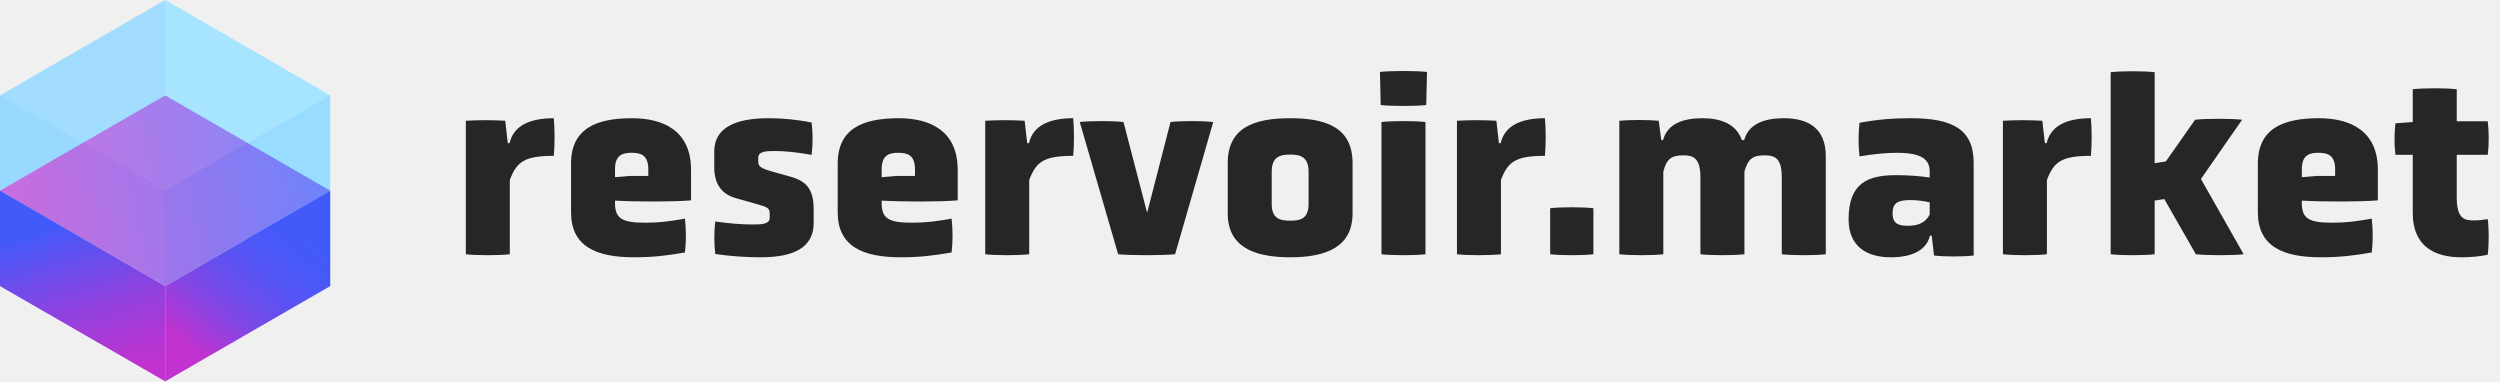
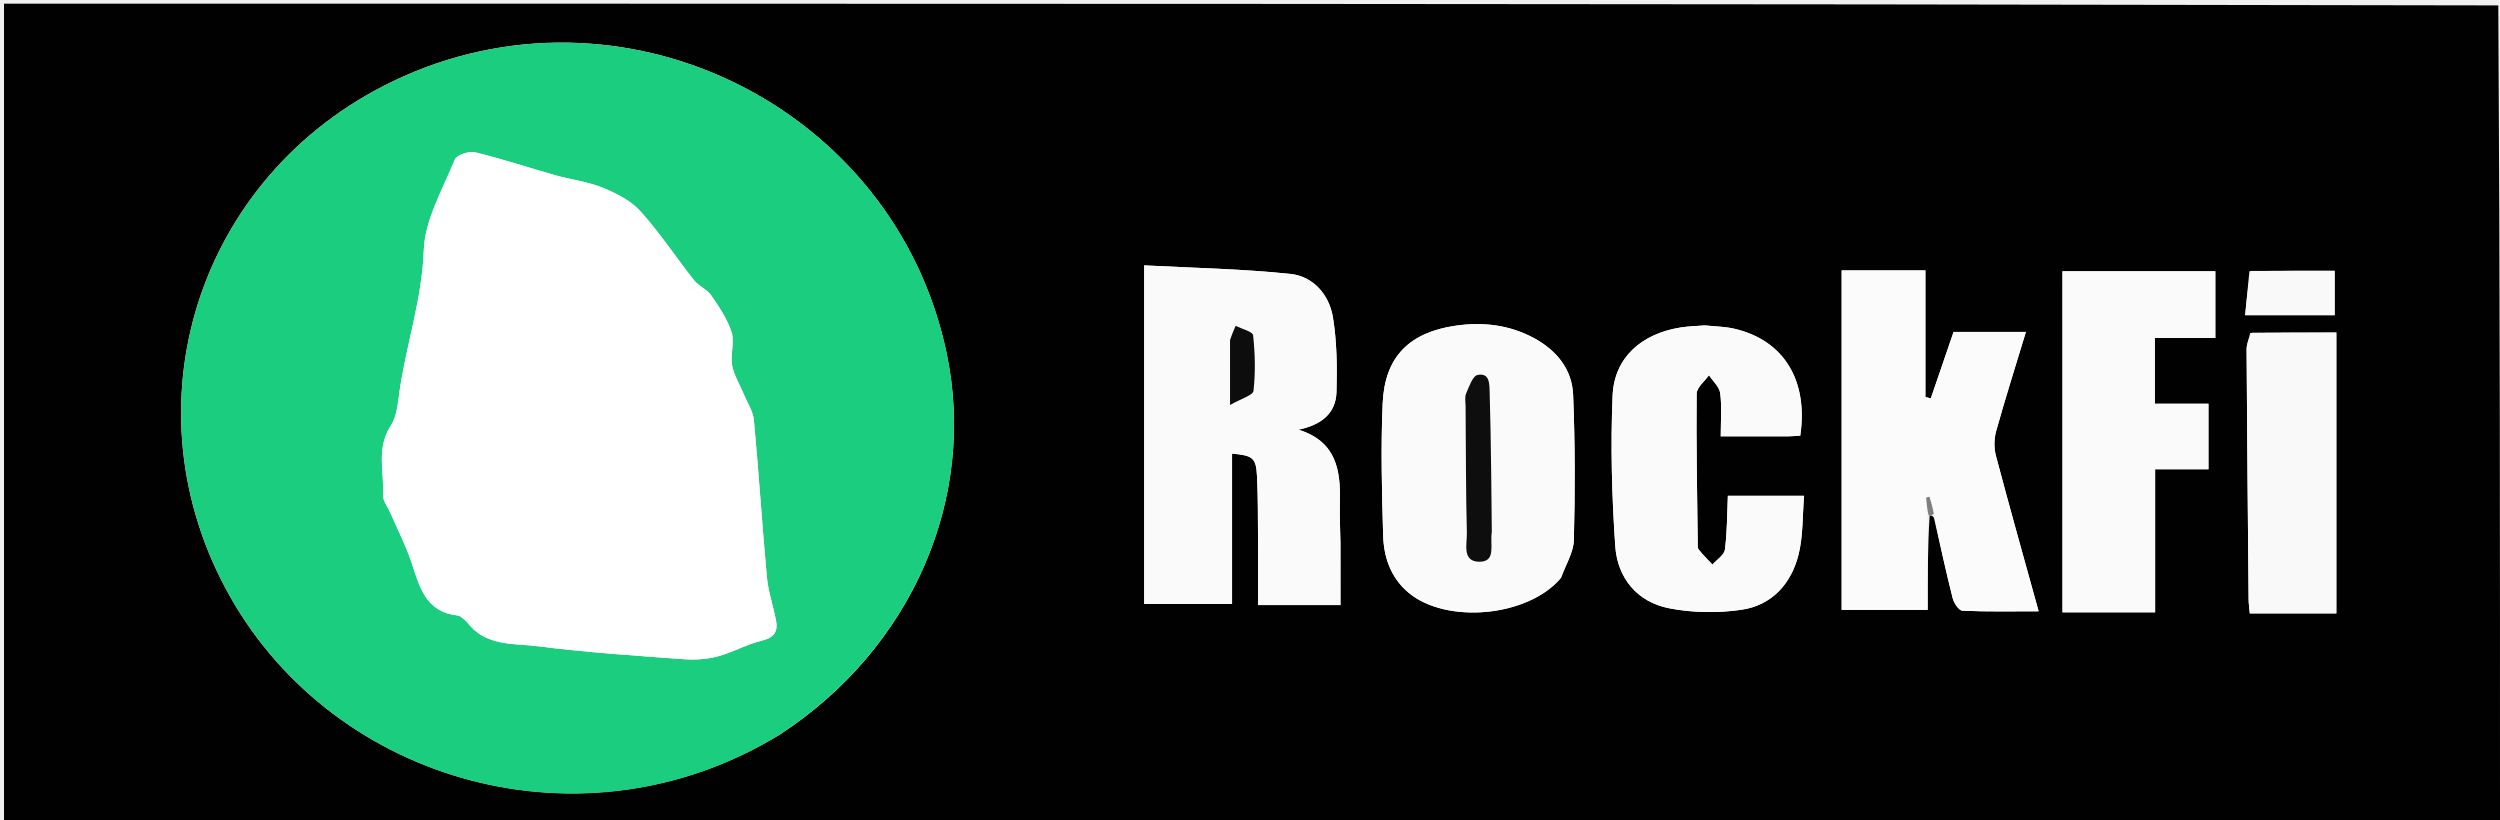
- <svg xmlns="http://www.w3.org/2000/svg" width="236" height="36" viewBox="0 0 236 36" fill="none">
-   <path d="M31.17 27.008L15.593 18V0L31.17 9.008V27.008Z" fill="#80D8FF" />
-   <path d="M0 27.008L15.593 18V0L0 9.008V27.008Z" fill="#7ACFFF" />
-   <path d="M15.593 27.008L31.17 18L15.593 9.008L0 18L15.593 27.008Z" fill="url(#paint0_linear_1506_5792)" />
-   <path opacity="0.3" d="M15.593 36L0 27.008V9.008L15.593 18V36Z" fill="#E4F0FE" />
-   <path d="M0 27.008L15.593 35.999V27.008L0 18V27.008Z" fill="url(#paint1_linear_1506_5792)" />
-   <path opacity="0.3" d="M15.593 36L31.17 27.009V9.009L15.593 18V36Z" fill="#D0E6FF" />
-   <path d="M31.17 27.008L15.593 36V27.008L31.17 18V27.008Z" fill="url(#paint2_linear_1506_5792)" />
-   <path opacity="0.3" d="M15.593 18L31.17 9.008L15.593 0L0 9.008L15.593 18Z" fill="white" />
-   <path d="M43.974 24C44.958 24.12 47.142 24.12 48.126 24V16.992C48.774 15.264 49.518 14.712 52.278 14.712C52.374 13.752 52.374 12.144 52.278 11.16C50.022 11.16 48.486 11.856 48.102 13.512H47.934L47.694 11.4C46.446 11.328 45.222 11.328 43.974 11.4V24ZM65.234 16.032C65.234 12.336 62.618 11.16 59.666 11.16C56.306 11.16 53.906 12.12 53.906 15.456V20.04C53.906 23.232 56.234 24.288 59.858 24.288C61.538 24.288 62.906 24.144 64.658 23.832C64.778 22.872 64.778 21.624 64.658 20.64C63.314 20.88 62.282 21.024 60.938 21.024C58.826 21.024 58.058 20.688 58.058 19.2V18.936C60.05 19.056 63.698 19.056 65.234 18.912V16.032ZM61.202 16.608H59.474L58.058 16.728V15.96C58.058 14.592 58.826 14.424 59.618 14.424C60.434 14.424 61.202 14.592 61.202 15.984V16.608ZM76.81 19.752C76.81 17.832 76.09 17.088 74.626 16.68L72.826 16.176C72.106 15.96 71.578 15.792 71.578 15.312V14.904C71.578 14.304 72.274 14.256 73.066 14.256C74.098 14.256 75.106 14.352 76.618 14.616C76.738 13.656 76.738 12.552 76.618 11.568C75.202 11.28 73.834 11.16 72.562 11.16C69.418 11.16 67.426 12.048 67.426 14.304V15.792C67.426 17.424 68.17 18.336 69.442 18.696L71.458 19.272C72.226 19.512 72.658 19.56 72.658 20.112V20.568C72.658 21.144 71.938 21.192 71.122 21.192C70.186 21.192 68.866 21.12 67.522 20.904C67.402 21.864 67.402 22.992 67.522 23.976C68.962 24.192 70.474 24.288 71.794 24.288C74.938 24.288 76.81 23.376 76.81 21.048V19.752ZM90.406 16.032C90.406 12.336 87.79 11.16 84.838 11.16C81.478 11.16 79.078 12.12 79.078 15.456V20.04C79.078 23.232 81.406 24.288 85.03 24.288C86.71 24.288 88.078 24.144 89.83 23.832C89.95 22.872 89.95 21.624 89.83 20.64C88.486 20.88 87.454 21.024 86.11 21.024C83.998 21.024 83.23 20.688 83.23 19.2V18.936C85.222 19.056 88.87 19.056 90.406 18.912V16.032ZM86.374 16.608H84.646L83.23 16.728V15.96C83.23 14.592 83.998 14.424 84.79 14.424C85.606 14.424 86.374 14.592 86.374 15.984V16.608ZM93.006 24C93.99 24.12 96.174 24.12 97.158 24V16.992C97.806 15.264 98.55 14.712 101.31 14.712C101.406 13.752 101.406 12.144 101.31 11.16C99.054 11.16 97.518 11.856 97.134 13.512H96.966L96.726 11.4C95.478 11.328 94.254 11.328 93.006 11.4V24ZM105.553 24C106.849 24.12 109.633 24.12 110.929 24L114.529 11.52C113.569 11.4 111.457 11.4 110.497 11.52L108.289 20.088L106.057 11.52C105.097 11.4 102.913 11.4 101.929 11.52L105.553 24ZM127.682 15.408C127.682 12.12 125.33 11.16 121.802 11.16C118.25 11.16 115.898 12.12 115.898 15.408V20.136C115.898 23.232 118.25 24.288 121.802 24.288C125.33 24.288 127.682 23.232 127.682 20.136V15.408ZM123.53 19.248C123.53 20.664 122.738 20.832 121.802 20.832C120.842 20.832 120.05 20.664 120.05 19.248V16.224C120.05 14.784 120.842 14.592 121.802 14.592C122.738 14.592 123.53 14.784 123.53 16.224V19.248ZM130.412 24C131.396 24.12 133.58 24.12 134.564 24V11.52C133.58 11.4 131.396 11.4 130.412 11.52V24ZM134.708 6.792C133.7 6.672 131.252 6.672 130.268 6.792L130.34 9.912C131.324 10.032 133.652 10.032 134.636 9.912L134.708 6.792ZM137.537 24C138.521 24.12 140.705 24.12 141.689 24V16.992C142.337 15.264 143.081 14.712 145.841 14.712C145.937 13.752 145.937 12.144 145.841 11.16C143.585 11.16 142.049 11.856 141.665 13.512H141.497L141.257 11.4C140.009 11.328 138.785 11.328 137.537 11.4V24ZM146.337 24C147.321 24.12 149.433 24.12 150.417 24V19.656C149.433 19.536 147.321 19.536 146.337 19.656V24ZM168.201 24C169.185 24.12 171.369 24.12 172.353 24V14.736C172.353 12.072 170.649 11.16 168.393 11.16C166.545 11.16 165.081 11.688 164.649 13.224H164.433C163.905 11.712 162.465 11.16 160.713 11.16C158.865 11.16 157.401 11.688 156.993 13.224H156.825L156.585 11.4C155.625 11.304 153.825 11.304 152.865 11.4V24C153.849 24.12 156.033 24.12 157.017 24V16.2C157.329 14.952 157.833 14.664 158.937 14.664C159.849 14.664 160.521 14.928 160.521 16.752V24C161.481 24.12 163.689 24.12 164.673 24V16.2C165.009 14.952 165.513 14.664 166.593 14.664C167.553 14.664 168.201 14.928 168.201 16.752V24ZM182.571 24.12C183.531 24.24 185.331 24.24 186.315 24.12V15.384C186.315 12.168 184.275 11.16 180.363 11.16C178.803 11.16 177.339 11.256 175.539 11.592C175.419 12.576 175.419 13.776 175.539 14.76C176.979 14.52 178.155 14.424 179.067 14.424C181.443 14.424 182.163 15.072 182.163 16.2V16.752C181.059 16.608 180.195 16.536 178.971 16.536C176.355 16.536 174.507 17.256 174.507 20.688C174.507 23.28 176.235 24.288 178.491 24.288C180.363 24.288 181.827 23.712 182.187 22.248H182.355L182.571 24.12ZM182.163 20.256C181.755 21.024 181.083 21.312 180.123 21.312C179.307 21.312 178.659 21.192 178.659 20.136C178.659 19.032 179.307 18.888 180.435 18.888C180.867 18.888 181.539 18.96 182.163 19.104V20.256ZM189.076 24C190.06 24.12 192.244 24.12 193.228 24V16.992C193.876 15.264 194.62 14.712 197.38 14.712C197.476 13.752 197.476 12.144 197.38 11.16C195.124 11.16 193.588 11.856 193.204 13.512H193.036L192.796 11.4C191.548 11.328 190.324 11.328 189.076 11.4V24ZM207.288 24C208.248 24.12 210.864 24.12 211.8 24L207.768 16.896L211.656 11.304C210.72 11.184 208.152 11.184 207.216 11.304L204.456 15.24L203.4 15.408V6.816C202.416 6.696 200.232 6.696 199.248 6.816V24C200.232 24.12 202.416 24.12 203.4 24V18.936L204.312 18.792L207.288 24ZM224.469 16.032C224.469 12.336 221.853 11.16 218.901 11.16C215.541 11.16 213.141 12.12 213.141 15.456V20.04C213.141 23.232 215.469 24.288 219.093 24.288C220.773 24.288 222.141 24.144 223.893 23.832C224.013 22.872 224.013 21.624 223.893 20.64C222.549 20.88 221.517 21.024 220.173 21.024C218.061 21.024 217.293 20.688 217.293 19.2V18.936C219.285 19.056 222.933 19.056 224.469 18.912V16.032ZM220.437 16.608H218.709L217.293 16.728V15.96C217.293 14.592 218.061 14.424 218.853 14.424C219.669 14.424 220.437 14.592 220.437 15.984V16.608ZM234.844 14.616C234.964 13.656 234.964 12.432 234.844 11.448H231.916V8.424C230.932 8.304 228.748 8.304 227.764 8.424V11.52L226.132 11.64C226.012 12.6 226.012 13.656 226.132 14.616H227.764V20.112C227.764 23.328 229.924 24.288 232.348 24.288C233.26 24.288 234.028 24.216 234.844 24.048C234.964 23.088 234.964 21.648 234.844 20.688C234.436 20.76 233.932 20.808 233.524 20.808C232.684 20.808 231.916 20.688 231.916 18.648V14.616H234.844Z" fill="#262626" />
-   <defs>
-     <linearGradient id="paint0_linear_1506_5792" x1="0.583" y1="21.36" x2="31.008" y2="14.56" gradientUnits="userSpaceOnUse">
-       <stop stop-color="#C132CE" />
-       <stop offset="1" stop-color="#425AFA" />
-     </linearGradient>
-     <linearGradient id="paint1_linear_1506_5792" x1="5.993" y1="21.016" x2="10.481" y2="35.944" gradientUnits="userSpaceOnUse">
-       <stop stop-color="#425AFA" />
-       <stop offset="0.16" stop-color="#5A52F2" />
-       <stop offset="0.55" stop-color="#9241DE" />
-       <stop offset="0.84" stop-color="#B436D3" />
-       <stop offset="1" stop-color="#C132CE" />
-     </linearGradient>
-     <linearGradient id="paint2_linear_1506_5792" x1="18.348" y1="33.182" x2="28.289" y2="20.985" gradientUnits="userSpaceOnUse">
-       <stop stop-color="#C132CE" />
-       <stop offset="0.1" stop-color="#AB39D6" />
-       <stop offset="0.28" stop-color="#8545E3" />
-       <stop offset="0.47" stop-color="#684EED" />
-       <stop offset="0.65" stop-color="#5355F4" />
-       <stop offset="0.83" stop-color="#4659F9" />
-       <stop offset="1" stop-color="#425AFA" />
-     </linearGradient>
-   </defs>
+ <svg xmlns="http://www.w3.org/2000/svg" version="1.1" id="Layer_1" x="0px" y="0px" width="100%" viewBox="0 0 680 223" enable-background="new 0 0 680 223" xml:space="preserve">
+   <path fill="#010101" opacity="1" stroke="none" d=" M680,224   C453.728,224 227.455,224 1.091,224   C1.091,149.748 1.091,75.495 1.091,1   C227.025,1 453.05,1 679.538,1.469   C680.001,75.958 680.001,149.979 680,224  M524.867,140.242   C525.214,140.187 525.562,140.132 526.035,140.863   C527.709,148.163 529.294,155.486 531.138,162.742   C531.473,164.058 532.826,166.075 533.781,166.116   C540.509,166.411 547.255,166.273 554.508,166.273   C550.496,151.773 546.572,137.881 542.879,123.927   C542.324,121.832 542.375,119.318 542.961,117.226   C545.46,108.297 548.266,99.453 551.049,90.282   C544.236,90.282 537.931,90.282 531.374,90.282   C529.305,96.321 527.239,102.349 525.173,108.377   C524.686,108.246 524.198,108.114 523.71,107.982   C523.71,96.548 523.71,85.115 523.71,73.548   C515.742,73.548 508.192,73.548 500.93,73.548   C500.93,104.464 500.93,135.036 500.93,165.887   C509.131,165.887 516.707,165.887 524.325,165.887   C524.325,157.164 524.325,148.694 524.867,140.242  M212.203,199.742   C248.026,176.343 265.818,135.535 257.456,95.945   C243.263,28.747 168.947,-7.712 106.913,22.089   C53.585,47.707 33.52,110.896 62.605,162.305   C91.348,213.11 158.967,232.305 212.203,199.742  M364.598,147.512   C364.539,143.85 364.352,140.183 364.446,136.524   C364.667,127.898 363.504,120.091 353.178,116.869   C359.386,115.594 363.37,112.463 363.526,106.566   C363.705,99.801 363.649,92.911 362.549,86.265   C361.536,80.141 357.18,75.154 350.993,74.507   C337.699,73.118 324.285,72.877 311.219,72.182   C311.219,103.598 311.219,133.795 311.219,164.265   C319.494,164.265 327.096,164.265 335.119,164.265   C335.119,150.505 335.119,136.956 335.119,123.382   C340.828,123.898 341.659,124.533 341.907,129.573   C342.177,135.058 342.145,140.558 342.181,146.052   C342.221,152.147 342.19,158.241 342.19,164.586   C350.1,164.586 357.176,164.586 364.61,164.586   C364.61,159.08 364.61,153.793 364.598,147.512  M424.67,157.073   C425.867,153.658 428.006,150.266 428.094,146.822   C428.429,133.686 428.427,120.519 427.892,107.391   C427.609,100.463 423.394,95.311 417.312,92.001   C410.64,88.371 403.41,87.513 395.976,88.584   C383.34,90.404 376.655,97.037 376.093,109.646   C375.56,121.613 375.869,133.632 376.213,145.617   C376.383,151.553 378.269,157.121 383.079,161.174   C393.312,169.797 415.484,167.886 424.67,157.073  M463.496,88.508   C461.34,88.695 459.161,88.747 457.03,89.092   C446.406,90.812 439.068,97.31 438.63,107.622   C438.053,121.222 438.418,134.917 439.346,148.505   C439.94,157.185 445.262,163.727 453.981,165.444   C460.351,166.699 467.244,166.795 473.678,165.856   C481.958,164.647 487.262,158.751 489.228,150.751   C490.462,145.727 490.252,140.348 490.713,134.851   C483.249,134.851 476.665,134.851 469.977,134.851   C469.754,139.906 469.803,144.739 469.177,149.483   C468.98,150.97 466.966,152.217 465.783,153.574   C464.528,152.224 463.201,150.93 462.059,149.49   C461.705,149.044 461.787,148.202 461.779,147.541   C461.62,134.051 461.353,120.56 461.488,107.073   C461.505,105.39 463.669,103.727 464.838,102.055   C465.906,103.681 467.674,105.217 467.897,106.951   C468.37,110.647 468.041,114.445 468.041,118.692   C474.716,118.692 480.52,118.703 486.323,118.683   C487.457,118.679 488.59,118.559 489.671,118.495   C491.88,103.428 485.171,92.561 471.777,89.423   C469.364,88.857 466.827,88.821 463.496,88.508  M560.995,92.501   C560.995,117.085 560.995,141.669 560.995,166.548   C570.073,166.548 577.963,166.548 586.195,166.548   C586.195,153.529 586.195,140.788 586.195,127.637   C591.277,127.637 596.027,127.637 600.699,127.637   C600.699,121.508 600.699,115.808 600.699,109.808   C595.633,109.808 591.016,109.808 586.12,109.808   C586.12,103.809 586.12,98.13 586.12,91.94   C591.854,91.94 597.238,91.94 602.574,91.94   C602.574,85.661 602.574,79.898 602.574,73.777   C588.599,73.777 574.893,73.777 560.988,73.777   C560.988,79.878 560.988,85.69 560.995,92.501  M612.064,90.565   C611.719,92.074 611.065,93.584 611.074,95.09   C611.202,117.721 611.412,140.352 611.624,162.983   C611.636,164.26 611.831,165.534 611.944,166.84   C620.138,166.84 628.028,166.84 635.49,166.84   C635.49,141.304 635.49,116.106 635.49,90.454   C627.577,90.454 620.279,90.454 612.064,90.565  M611.841,73.746   C611.46,77.67 611.08,81.595 610.679,85.743   C619.42,85.743 627.175,85.743 635.028,85.743   C635.028,81.696 635.028,77.845 635.028,73.656   C627.299,73.656 619.999,73.656 611.841,73.746  z" />
+   <path fill="#FFFFFF" opacity="1" stroke="none" d=" M680.5,224   C680.001,149.979 680.001,75.958 680.001,1.469   C680.333,2.5 680.957,4 680.958,5.5   C681.006,78.333 681,151.167 680.5,224  z" />
+   <path fill="#1ACD7F" opacity="1" stroke="none" d=" M211.885,199.918   C158.967,232.305 91.348,213.11 62.605,162.305   C33.52,110.896 53.585,47.707 106.913,22.089   C168.947,-7.712 243.263,28.747 257.456,95.945   C265.818,135.535 248.026,176.343 211.885,199.918  M127.109,169.273   C131.959,175.908 139.626,174.928 146.287,175.782   C159.439,177.468 172.703,178.322 185.937,179.304   C189.008,179.531 192.26,179.325 195.222,178.539   C199.328,177.45 203.141,175.219 207.261,174.239   C210.726,173.415 211.66,171.669 211.053,168.602   C210.28,164.699 208.951,160.861 208.589,156.928   C207.282,142.724 206.388,128.482 205.06,114.281   C204.831,111.841 203.258,109.524 202.282,107.16   C201.199,104.54 199.607,102.017 199.121,99.295   C198.604,96.406 199.871,93.094 199.009,90.398   C197.859,86.802 195.601,83.489 193.432,80.32   C192.32,78.695 190.082,77.871 188.841,76.301   C183.902,70.055 179.502,63.346 174.191,57.449   C171.576,54.547 167.606,52.556 163.887,51.041   C159.836,49.391 155.335,48.878 151.084,47.678   C143.797,45.622 136.603,43.207 129.251,41.433   C127.586,41.031 124.217,42.142 123.705,43.4   C120.408,51.503 115.56,59.764 115.263,68.117   C114.793,81.307 110.557,93.51 108.696,106.255   C108.222,109.499 107.999,113.177 106.301,115.763   C102.261,121.917 104.526,128.437 104.204,134.779   C104.129,136.259 105.432,137.807 106.092,139.328   C108.042,143.82 110.306,148.208 111.86,152.833   C114.109,159.525 115.691,166.497 124.517,167.418   C125.248,167.494 125.906,168.274 127.109,169.273  z" />
+   <path fill="#FAFAFA" opacity="1" stroke="none" d=" M364.604,148.01   C364.61,153.793 364.61,159.08 364.61,164.586   C357.176,164.586 350.1,164.586 342.19,164.586   C342.19,158.241 342.221,152.147 342.181,146.052   C342.145,140.558 342.177,135.058 341.907,129.573   C341.659,124.533 340.828,123.898 335.119,123.382   C335.119,136.956 335.119,150.505 335.119,164.265   C327.096,164.265 319.494,164.265 311.219,164.265   C311.219,133.795 311.219,103.598 311.219,72.182   C324.285,72.877 337.699,73.118 350.993,74.507   C357.18,75.154 361.536,80.141 362.549,86.265   C363.649,92.911 363.705,99.801 363.526,106.566   C363.37,112.463 359.386,115.594 353.178,116.869   C363.504,120.091 364.667,127.898 364.446,136.524   C364.352,140.183 364.539,143.85 364.604,148.01  M334.572,92.945   C334.572,98.183 334.572,103.421 334.572,110.163   C337.586,108.419 340.816,107.531 340.954,106.297   C341.511,101.317 341.384,96.201 340.846,91.206   C340.736,90.187 337.757,89.477 336.101,88.624   C335.588,89.787 335.076,90.95 334.572,92.945  z" />
+   <path fill="#FBFBFB" opacity="1" stroke="none" d=" M524.325,140.223   C524.325,148.694 524.325,157.164 524.325,165.887   C516.707,165.887 509.131,165.887 500.93,165.887   C500.93,135.036 500.93,104.464 500.93,73.548   C508.192,73.548 515.742,73.548 523.71,73.548   C523.71,85.115 523.71,96.548 523.71,107.982   C524.198,108.114 524.686,108.246 525.173,108.377   C527.239,102.349 529.305,96.321 531.374,90.282   C537.931,90.282 544.236,90.282 551.049,90.282   C548.266,99.453 545.46,108.297 542.961,117.226   C542.375,119.318 542.324,121.832 542.879,123.927   C546.572,137.881 550.496,151.773 554.508,166.273   C547.255,166.273 540.509,166.411 533.781,166.116   C532.826,166.075 531.473,164.058 531.138,162.742   C529.294,155.486 527.709,148.163 526.055,140.11   C525.653,137.937 525.231,136.517 524.809,135.097   C524.51,135.181 524.21,135.265 523.91,135.349   C524.048,136.974 524.187,138.598 524.325,140.223  z" />
+   <path fill="#FAFAFA" opacity="1" stroke="none" d=" M424.45,157.364   C415.484,167.886 393.312,169.797 383.079,161.174   C378.269,157.121 376.383,151.553 376.213,145.617   C375.869,133.632 375.56,121.613 376.093,109.646   C376.655,97.037 383.34,90.404 395.976,88.584   C403.41,87.513 410.64,88.371 417.312,92.001   C423.394,95.311 427.609,100.463 427.892,107.391   C428.427,120.519 428.429,133.686 428.094,146.822   C428.006,150.266 425.867,153.658 424.45,157.364  M405.768,144.26   C405.71,138.598 405.673,132.935 405.588,127.273   C405.486,120.446 405.398,113.618 405.187,106.793   C405.118,104.538 405.278,101.338 401.913,101.986   C400.573,102.244 399.586,105.181 398.783,107.046   C398.355,108.038 398.636,109.347 398.644,110.512   C398.727,122.003 398.706,133.498 398.988,144.985   C399.061,147.951 397.577,152.846 402.505,152.791   C407.034,152.74 405.206,148.022 405.768,144.26  z" />
+   <path fill="#FAFAFA" opacity="1" stroke="none" d=" M463.922,88.524   C466.827,88.821 469.364,88.857 471.777,89.423   C485.171,92.561 491.88,103.428 489.671,118.495   C488.59,118.559 487.457,118.679 486.323,118.683   C480.52,118.703 474.716,118.692 468.041,118.692   C468.041,114.445 468.37,110.647 467.897,106.951   C467.674,105.217 465.906,103.681 464.838,102.055   C463.669,103.727 461.505,105.39 461.488,107.073   C461.353,120.56 461.62,134.051 461.779,147.541   C461.787,148.202 461.705,149.044 462.059,149.49   C463.201,150.93 464.528,152.224 465.783,153.574   C466.966,152.217 468.98,150.97 469.177,149.483   C469.803,144.739 469.754,139.906 469.977,134.851   C476.665,134.851 483.249,134.851 490.713,134.851   C490.252,140.348 490.462,145.727 489.228,150.751   C487.262,158.751 481.958,164.647 473.678,165.856   C467.244,166.795 460.351,166.699 453.981,165.444   C445.262,163.727 439.94,157.185 439.346,148.505   C438.418,134.917 438.053,121.222 438.63,107.622   C439.068,97.31 446.406,90.812 457.03,89.092   C459.161,88.747 461.34,88.695 463.922,88.524  z" />
+   <path fill="#FAFAFA" opacity="1" stroke="none" d=" M560.991,92.001   C560.988,85.69 560.988,79.878 560.988,73.777   C574.893,73.777 588.599,73.777 602.574,73.777   C602.574,79.898 602.574,85.661 602.574,91.94   C597.238,91.94 591.854,91.94 586.12,91.94   C586.12,98.13 586.12,103.809 586.12,109.808   C591.016,109.808 595.633,109.808 600.699,109.808   C600.699,115.808 600.699,121.508 600.699,127.637   C596.027,127.637 591.277,127.637 586.195,127.637   C586.195,140.788 586.195,153.529 586.195,166.548   C577.963,166.548 570.073,166.548 560.995,166.548   C560.995,141.669 560.995,117.085 560.991,92.001  z" />
+   <path fill="#F9F9F9" opacity="1" stroke="none" d=" M612.522,90.51   C620.279,90.454 627.577,90.454 635.49,90.454   C635.49,116.106 635.49,141.304 635.49,166.84   C628.028,166.84 620.138,166.84 611.944,166.84   C611.831,165.534 611.636,164.26 611.624,162.983   C611.412,140.352 611.202,117.721 611.074,95.09   C611.065,93.584 611.719,92.074 612.522,90.51  z" />
+   <path fill="#F9F9F9" opacity="1" stroke="none" d=" M612.269,73.701   C619.999,73.656 627.299,73.656 635.028,73.656   C635.028,77.845 635.028,81.696 635.028,85.743   C627.175,85.743 619.42,85.743 610.679,85.743   C611.08,81.595 611.46,77.67 612.269,73.701  z" />
+   <path fill="#7F7F7F" opacity="1" stroke="none" d=" M524.596,140.233   C524.187,138.598 524.048,136.974 523.91,135.349   C524.21,135.265 524.51,135.181 524.809,135.097   C525.231,136.517 525.653,137.937 525.992,139.717   C525.562,140.132 525.214,140.187 524.596,140.233  z" />
+   <path fill="#FEFFFE" opacity="1" stroke="none" d=" M126.853,169   C125.906,168.274 125.248,167.494 124.517,167.418   C115.691,166.497 114.109,159.525 111.86,152.833   C110.306,148.208 108.042,143.82 106.092,139.328   C105.432,137.807 104.129,136.259 104.204,134.779   C104.526,128.437 102.261,121.917 106.301,115.763   C107.999,113.177 108.222,109.499 108.696,106.255   C110.557,93.51 114.793,81.307 115.263,68.117   C115.56,59.764 120.408,51.503 123.705,43.4   C124.217,42.142 127.586,41.031 129.251,41.433   C136.603,43.207 143.797,45.622 151.084,47.678   C155.335,48.878 159.836,49.391 163.887,51.041   C167.606,52.556 171.576,54.547 174.191,57.449   C179.502,63.346 183.902,70.055 188.841,76.301   C190.082,77.871 192.32,78.695 193.432,80.32   C195.601,83.489 197.859,86.802 199.009,90.398   C199.871,93.094 198.604,96.406 199.121,99.295   C199.607,102.017 201.199,104.54 202.282,107.16   C203.258,109.524 204.831,111.841 205.06,114.281   C206.388,128.482 207.282,142.724 208.589,156.928   C208.951,160.861 210.28,164.699 211.053,168.602   C211.66,171.669 210.726,173.415 207.261,174.239   C203.141,175.219 199.328,177.45 195.222,178.539   C192.26,179.325 189.008,179.531 185.937,179.304   C172.703,178.322 159.439,177.468 146.287,175.782   C139.626,174.928 131.959,175.908 126.853,169  z" />
+   <path fill="#0D0D0D" opacity="1" stroke="none" d=" M334.567,92.529   C335.076,90.95 335.588,89.787 336.101,88.624   C337.757,89.477 340.736,90.187 340.846,91.206   C341.384,96.201 341.511,101.317 340.954,106.297   C340.816,107.531 337.586,108.419 334.572,110.163   C334.572,103.421 334.572,98.183 334.567,92.529  z" />
+   <path fill="#0E0E0E" opacity="1" stroke="none" d=" M405.769,144.725   C405.206,148.022 407.034,152.74 402.505,152.791   C397.577,152.846 399.061,147.951 398.988,144.985   C398.706,133.498 398.727,122.003 398.644,110.512   C398.636,109.347 398.355,108.038 398.783,107.046   C399.586,105.181 400.573,102.244 401.913,101.986   C405.278,101.338 405.118,104.538 405.187,106.793   C405.398,113.618 405.486,120.446 405.588,127.273   C405.673,132.935 405.71,138.598 405.769,144.725  z" />
</svg>
